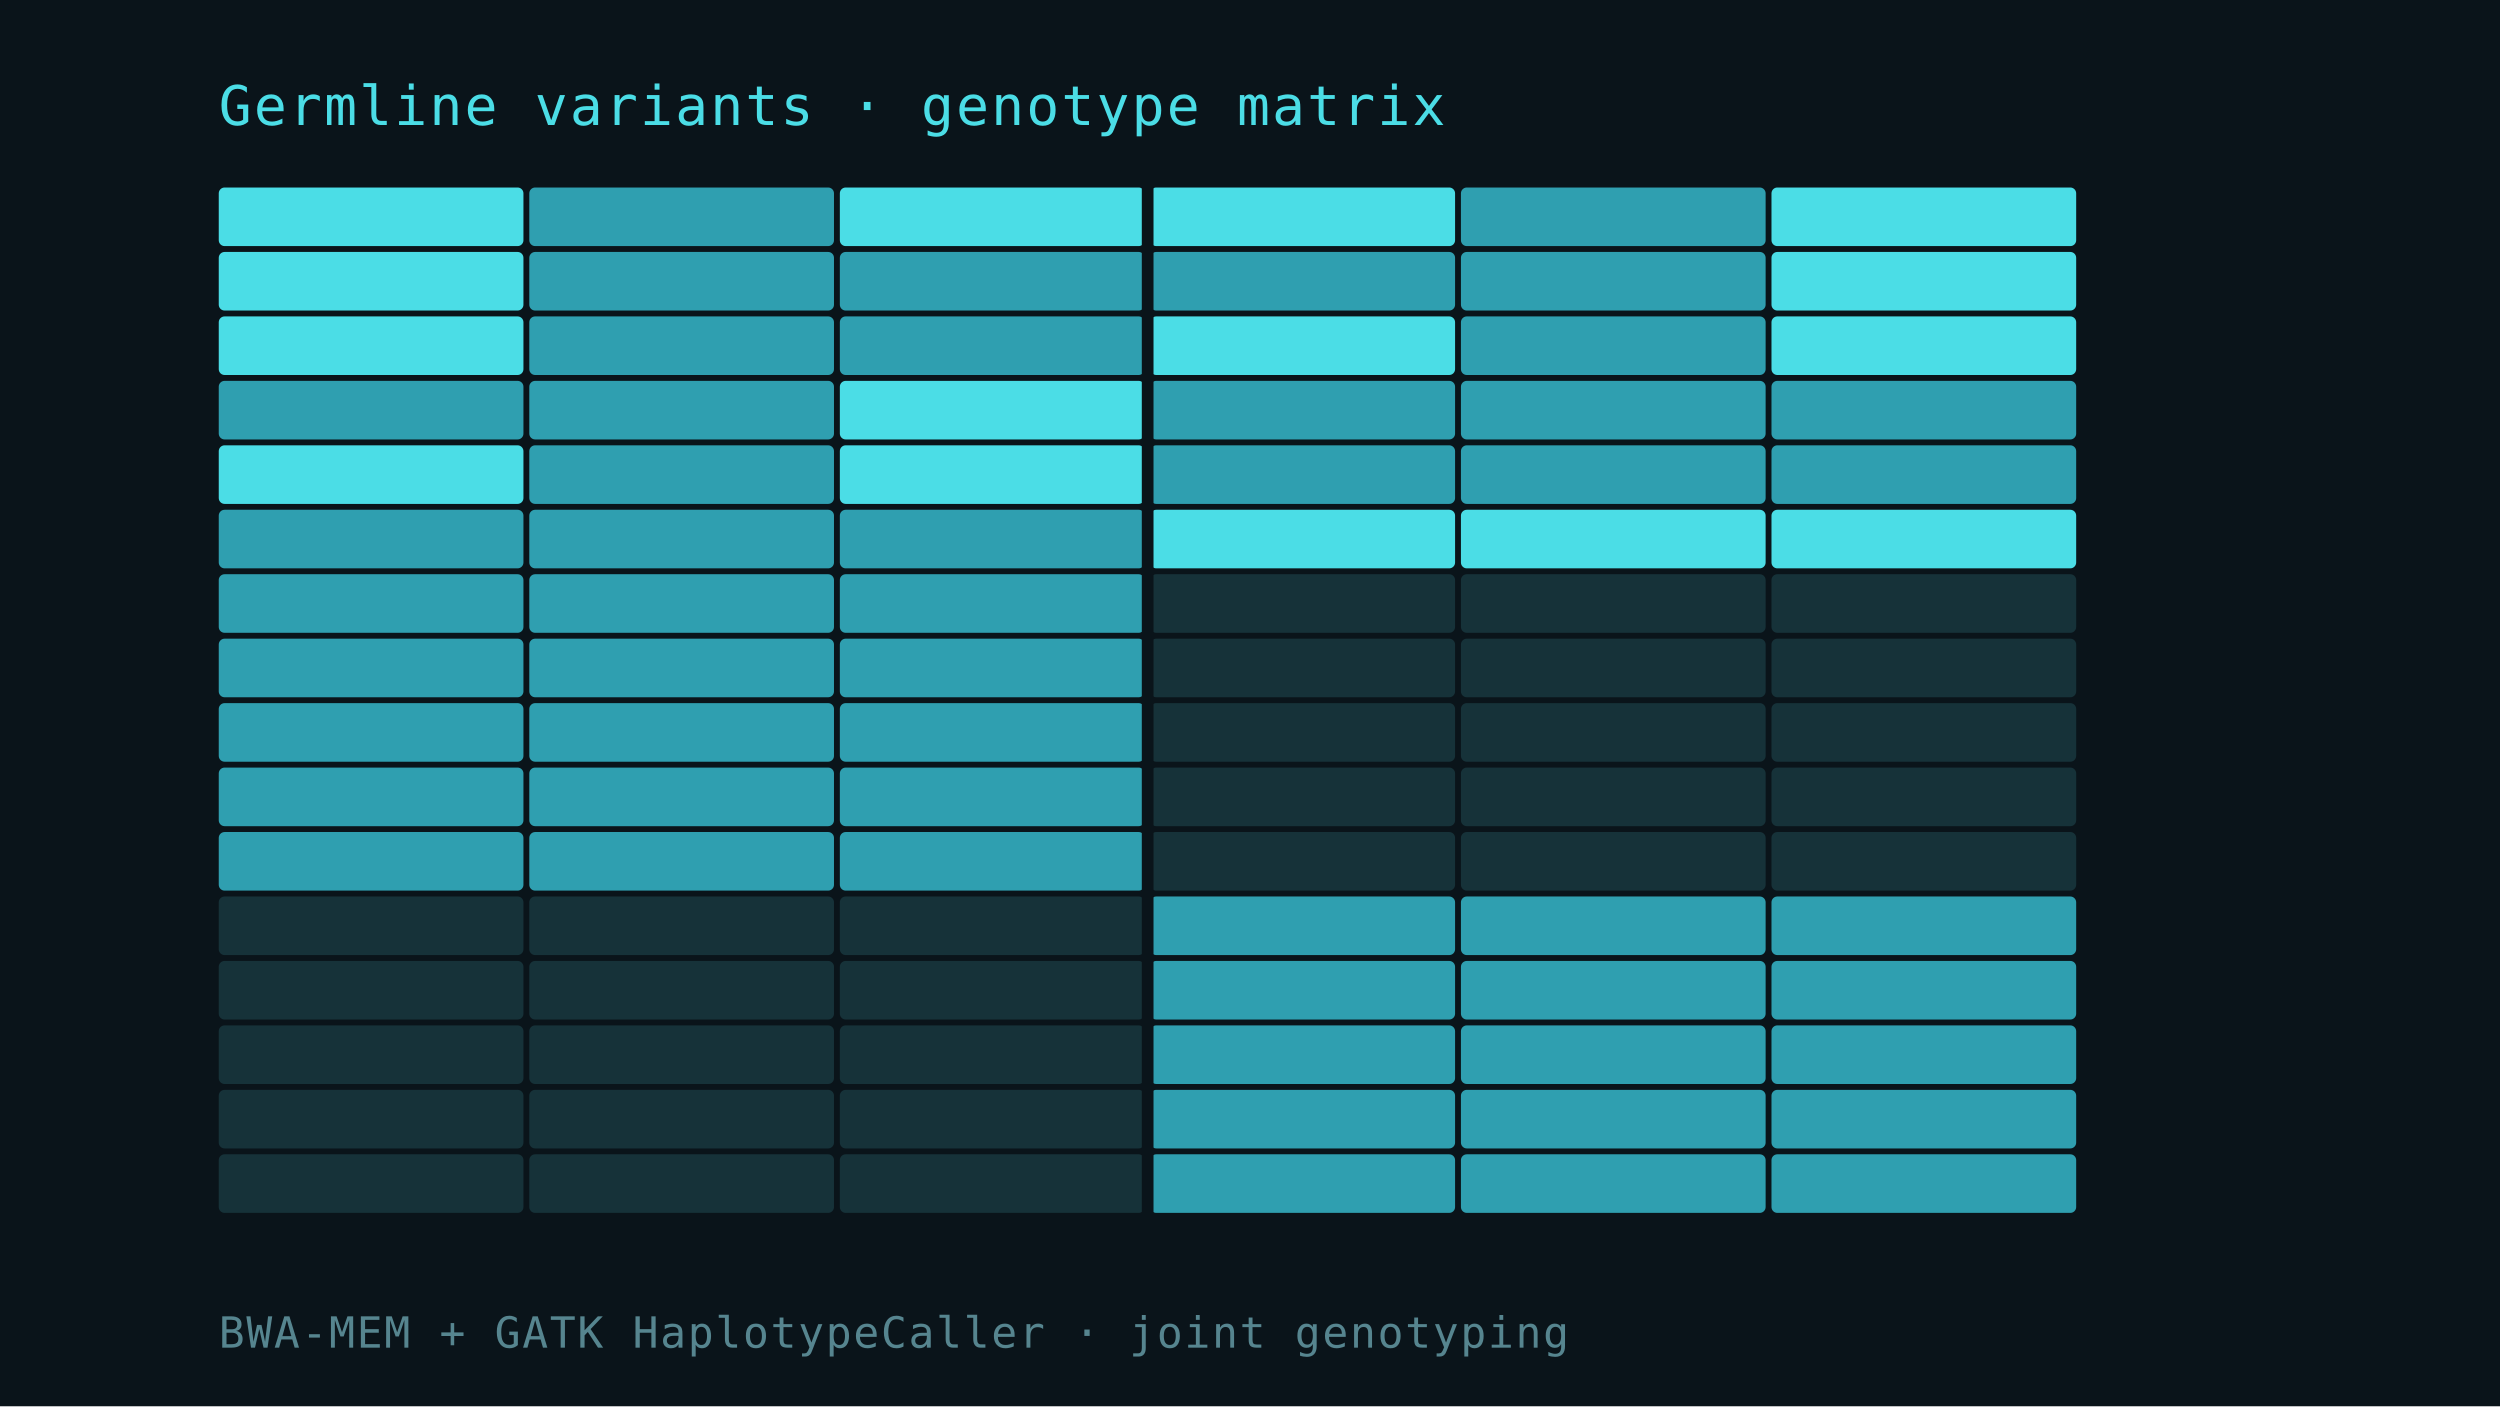
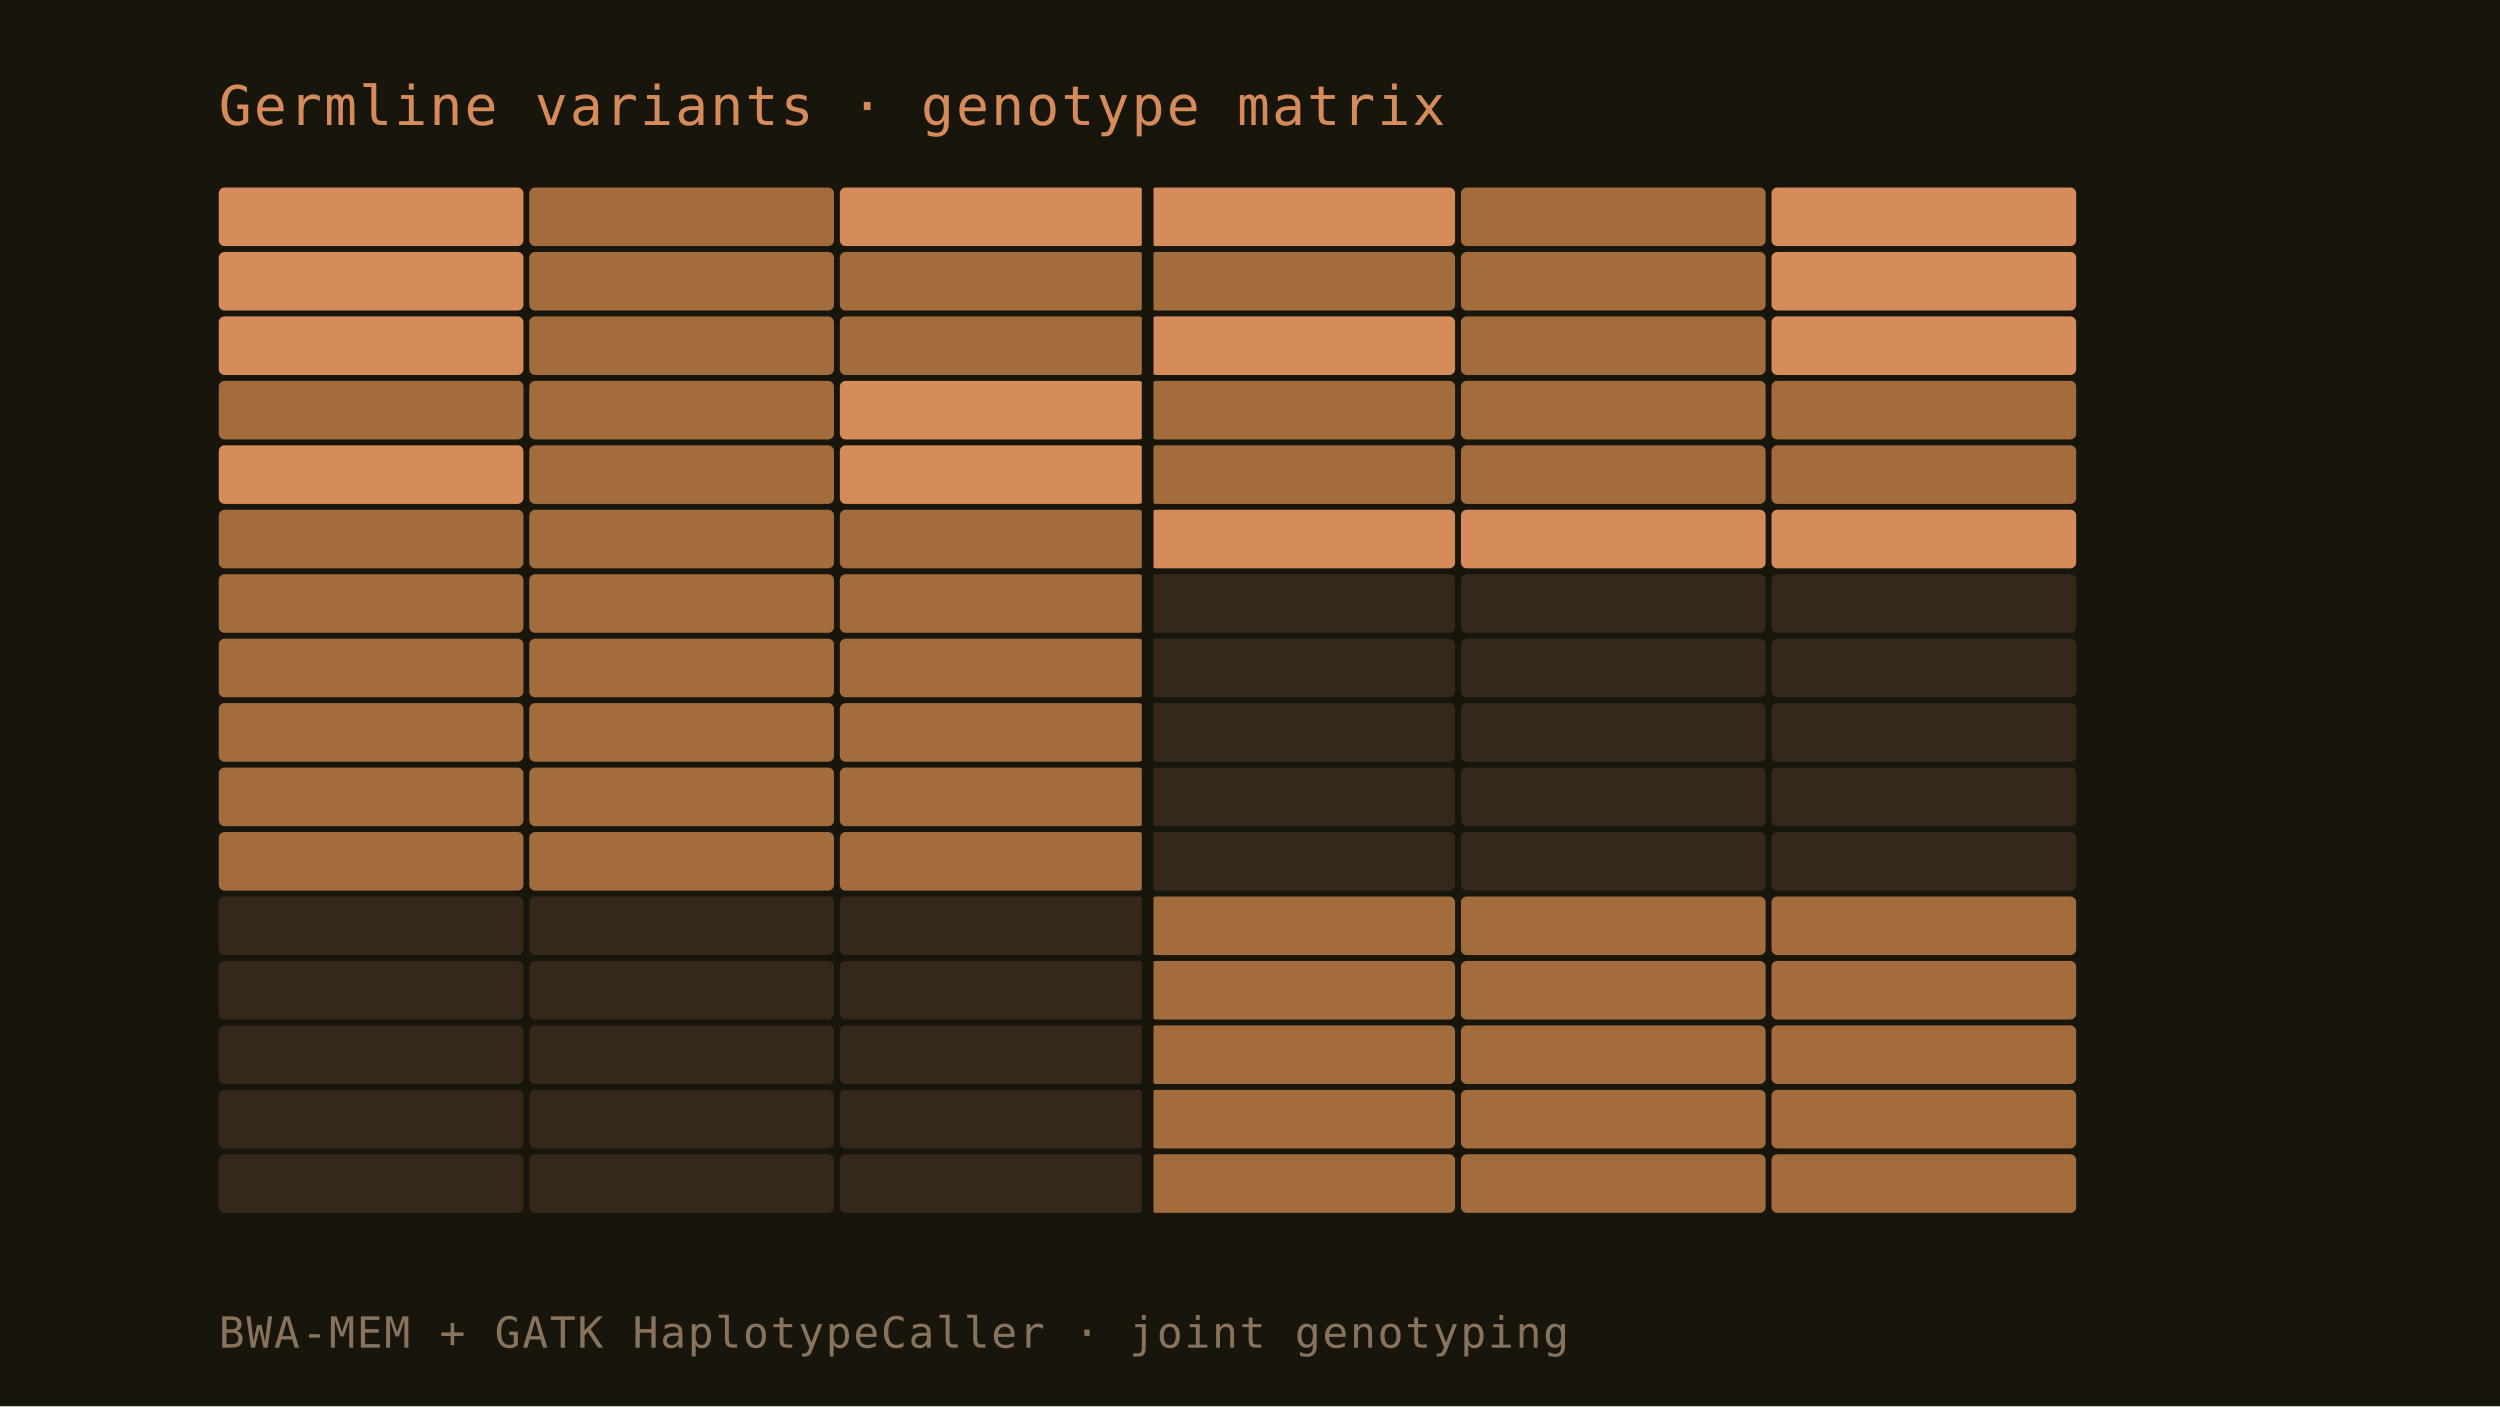
<svg xmlns="http://www.w3.org/2000/svg" viewBox="0 0 640 360" preserveAspectRatio="xMidYMid slice" role="img" aria-label="Germline variant calling genotype heatmap thumbnail">
  <defs>
    <style>
-       .bg { fill: #0A141A; }
-       .label { font-family: "JetBrains Mono", ui-monospace, "SF Mono", Menlo, monospace; font-size: 14px; fill: #4BDDE6; letter-spacing: 0.04em; }
-       .label-dim { font-family: "JetBrains Mono", ui-monospace, "SF Mono", Menlo, monospace; font-size: 11px; fill: #56858F; letter-spacing: 0.04em; }
+       .bg { fill: #18150C; }
+       .label { font-family: "JetBrains Mono", ui-monospace, "SF Mono", Menlo, monospace; font-size: 14px; fill: #D68B5B; letter-spacing: 0.04em; }
+       .label-dim { font-family: "JetBrains Mono", ui-monospace, "SF Mono", Menlo, monospace; font-size: 11px; fill: #89735C; letter-spacing: 0.04em; }
    </style>
  </defs>
  <rect class="bg" width="640" height="360" />
  <g>
-     <rect x="56.0" y="48.0" width="78" height="15" rx="1.5" fill="#4BDDE6" />
-     <rect x="135.5" y="48.0" width="78" height="15" rx="1.5" fill="#2F9FB0" />
-     <rect x="215.0" y="48.0" width="78" height="15" rx="1.5" fill="#4BDDE6" />
-     <rect x="294.5" y="48.0" width="78" height="15" rx="1.5" fill="#4BDDE6" />
-     <rect x="374.0" y="48.0" width="78" height="15" rx="1.5" fill="#2F9FB0" />
-     <rect x="453.5" y="48.0" width="78" height="15" rx="1.5" fill="#4BDDE6" />
-     <rect x="56.0" y="64.5" width="78" height="15" rx="1.5" fill="#4BDDE6" />
-     <rect x="135.5" y="64.5" width="78" height="15" rx="1.5" fill="#2F9FB0" />
-     <rect x="215.0" y="64.5" width="78" height="15" rx="1.5" fill="#2F9FB0" />
-     <rect x="294.5" y="64.5" width="78" height="15" rx="1.5" fill="#2F9FB0" />
-     <rect x="374.0" y="64.5" width="78" height="15" rx="1.5" fill="#2F9FB0" />
-     <rect x="453.5" y="64.5" width="78" height="15" rx="1.5" fill="#4BDDE6" />
-     <rect x="56.0" y="81.0" width="78" height="15" rx="1.5" fill="#4BDDE6" />
-     <rect x="135.5" y="81.0" width="78" height="15" rx="1.5" fill="#2F9FB0" />
-     <rect x="215.0" y="81.0" width="78" height="15" rx="1.5" fill="#2F9FB0" />
-     <rect x="294.5" y="81.0" width="78" height="15" rx="1.5" fill="#4BDDE6" />
-     <rect x="374.0" y="81.0" width="78" height="15" rx="1.5" fill="#2F9FB0" />
-     <rect x="453.5" y="81.0" width="78" height="15" rx="1.5" fill="#4BDDE6" />
-     <rect x="56.0" y="97.5" width="78" height="15" rx="1.5" fill="#2F9FB0" />
-     <rect x="135.5" y="97.5" width="78" height="15" rx="1.5" fill="#2F9FB0" />
-     <rect x="215.0" y="97.5" width="78" height="15" rx="1.5" fill="#4BDDE6" />
-     <rect x="294.5" y="97.5" width="78" height="15" rx="1.5" fill="#2F9FB0" />
-     <rect x="374.0" y="97.5" width="78" height="15" rx="1.5" fill="#2F9FB0" />
-     <rect x="453.5" y="97.5" width="78" height="15" rx="1.5" fill="#2F9FB0" />
-     <rect x="56.0" y="114.0" width="78" height="15" rx="1.5" fill="#4BDDE6" />
-     <rect x="135.5" y="114.0" width="78" height="15" rx="1.5" fill="#2F9FB0" />
-     <rect x="215.0" y="114.0" width="78" height="15" rx="1.5" fill="#4BDDE6" />
-     <rect x="294.5" y="114.0" width="78" height="15" rx="1.5" fill="#2F9FB0" />
-     <rect x="374.0" y="114.0" width="78" height="15" rx="1.5" fill="#2F9FB0" />
-     <rect x="453.5" y="114.0" width="78" height="15" rx="1.5" fill="#2F9FB0" />
-     <rect x="56.0" y="130.5" width="78" height="15" rx="1.5" fill="#2F9FB0" />
-     <rect x="135.5" y="130.5" width="78" height="15" rx="1.5" fill="#2F9FB0" />
-     <rect x="215.0" y="130.5" width="78" height="15" rx="1.5" fill="#2F9FB0" />
-     <rect x="294.5" y="130.5" width="78" height="15" rx="1.5" fill="#4BDDE6" />
-     <rect x="374.0" y="130.5" width="78" height="15" rx="1.5" fill="#4BDDE6" />
-     <rect x="453.5" y="130.5" width="78" height="15" rx="1.5" fill="#4BDDE6" />
-     <rect x="56.0" y="147.0" width="78" height="15" rx="1.5" fill="#2F9FB0" />
-     <rect x="135.5" y="147.0" width="78" height="15" rx="1.5" fill="#2F9FB0" />
-     <rect x="215.0" y="147.0" width="78" height="15" rx="1.5" fill="#2F9FB0" />
-     <rect x="294.5" y="147.0" width="78" height="15" rx="1.5" fill="#163239" />
-     <rect x="374.0" y="147.0" width="78" height="15" rx="1.5" fill="#163239" />
-     <rect x="453.5" y="147.0" width="78" height="15" rx="1.5" fill="#163239" />
-     <rect x="56.0" y="163.5" width="78" height="15" rx="1.5" fill="#2F9FB0" />
-     <rect x="135.5" y="163.5" width="78" height="15" rx="1.5" fill="#2F9FB0" />
-     <rect x="215.0" y="163.5" width="78" height="15" rx="1.5" fill="#2F9FB0" />
-     <rect x="294.5" y="163.5" width="78" height="15" rx="1.5" fill="#163239" />
-     <rect x="374.0" y="163.5" width="78" height="15" rx="1.5" fill="#163239" />
-     <rect x="453.5" y="163.5" width="78" height="15" rx="1.5" fill="#163239" />
-     <rect x="56.0" y="180.0" width="78" height="15" rx="1.5" fill="#2F9FB0" />
-     <rect x="135.5" y="180.0" width="78" height="15" rx="1.5" fill="#2F9FB0" />
-     <rect x="215.0" y="180.0" width="78" height="15" rx="1.5" fill="#2F9FB0" />
-     <rect x="294.5" y="180.0" width="78" height="15" rx="1.5" fill="#163239" />
-     <rect x="374.0" y="180.0" width="78" height="15" rx="1.5" fill="#163239" />
-     <rect x="453.5" y="180.0" width="78" height="15" rx="1.5" fill="#163239" />
-     <rect x="56.0" y="196.5" width="78" height="15" rx="1.5" fill="#2F9FB0" />
-     <rect x="135.5" y="196.5" width="78" height="15" rx="1.5" fill="#2F9FB0" />
-     <rect x="215.0" y="196.5" width="78" height="15" rx="1.5" fill="#2F9FB0" />
-     <rect x="294.5" y="196.5" width="78" height="15" rx="1.5" fill="#163239" />
-     <rect x="374.0" y="196.5" width="78" height="15" rx="1.5" fill="#163239" />
-     <rect x="453.5" y="196.5" width="78" height="15" rx="1.5" fill="#163239" />
-     <rect x="56.0" y="213.0" width="78" height="15" rx="1.5" fill="#2F9FB0" />
-     <rect x="135.5" y="213.0" width="78" height="15" rx="1.5" fill="#2F9FB0" />
-     <rect x="215.0" y="213.0" width="78" height="15" rx="1.5" fill="#2F9FB0" />
-     <rect x="294.5" y="213.0" width="78" height="15" rx="1.5" fill="#163239" />
-     <rect x="374.0" y="213.0" width="78" height="15" rx="1.5" fill="#163239" />
-     <rect x="453.5" y="213.0" width="78" height="15" rx="1.5" fill="#163239" />
-     <rect x="56.0" y="229.5" width="78" height="15" rx="1.5" fill="#163239" />
-     <rect x="135.5" y="229.5" width="78" height="15" rx="1.5" fill="#163239" />
-     <rect x="215.0" y="229.5" width="78" height="15" rx="1.5" fill="#163239" />
-     <rect x="294.5" y="229.5" width="78" height="15" rx="1.5" fill="#2F9FB0" />
-     <rect x="374.0" y="229.5" width="78" height="15" rx="1.5" fill="#2F9FB0" />
-     <rect x="453.5" y="229.5" width="78" height="15" rx="1.5" fill="#2F9FB0" />
-     <rect x="56.0" y="246.0" width="78" height="15" rx="1.5" fill="#163239" />
-     <rect x="135.5" y="246.0" width="78" height="15" rx="1.5" fill="#163239" />
-     <rect x="215.0" y="246.0" width="78" height="15" rx="1.5" fill="#163239" />
-     <rect x="294.5" y="246.0" width="78" height="15" rx="1.5" fill="#2F9FB0" />
-     <rect x="374.0" y="246.0" width="78" height="15" rx="1.5" fill="#2F9FB0" />
-     <rect x="453.5" y="246.0" width="78" height="15" rx="1.5" fill="#2F9FB0" />
-     <rect x="56.0" y="262.5" width="78" height="15" rx="1.5" fill="#163239" />
-     <rect x="135.5" y="262.5" width="78" height="15" rx="1.5" fill="#163239" />
-     <rect x="215.0" y="262.5" width="78" height="15" rx="1.5" fill="#163239" />
-     <rect x="294.5" y="262.5" width="78" height="15" rx="1.5" fill="#2F9FB0" />
-     <rect x="374.0" y="262.5" width="78" height="15" rx="1.5" fill="#2F9FB0" />
-     <rect x="453.5" y="262.5" width="78" height="15" rx="1.5" fill="#2F9FB0" />
-     <rect x="56.0" y="279.0" width="78" height="15" rx="1.5" fill="#163239" />
-     <rect x="135.5" y="279.0" width="78" height="15" rx="1.5" fill="#163239" />
-     <rect x="215.0" y="279.0" width="78" height="15" rx="1.5" fill="#163239" />
-     <rect x="294.5" y="279.0" width="78" height="15" rx="1.5" fill="#2F9FB0" />
-     <rect x="374.0" y="279.0" width="78" height="15" rx="1.5" fill="#2F9FB0" />
-     <rect x="453.5" y="279.0" width="78" height="15" rx="1.5" fill="#2F9FB0" />
-     <rect x="56.0" y="295.5" width="78" height="15" rx="1.5" fill="#163239" />
-     <rect x="135.5" y="295.5" width="78" height="15" rx="1.5" fill="#163239" />
-     <rect x="215.0" y="295.5" width="78" height="15" rx="1.5" fill="#163239" />
-     <rect x="294.5" y="295.5" width="78" height="15" rx="1.5" fill="#2F9FB0" />
-     <rect x="374.0" y="295.5" width="78" height="15" rx="1.5" fill="#2F9FB0" />
-     <rect x="453.5" y="295.5" width="78" height="15" rx="1.5" fill="#2F9FB0" />
+     <rect x="56.0" y="48.0" width="78" height="15" rx="1.5" fill="#D68B5B" />
+     <rect x="135.5" y="48.0" width="78" height="15" rx="1.5" fill="#A26C3D" />
+     <rect x="215.0" y="48.0" width="78" height="15" rx="1.5" fill="#D68B5B" />
+     <rect x="294.5" y="48.0" width="78" height="15" rx="1.5" fill="#D68B5B" />
+     <rect x="374.0" y="48.0" width="78" height="15" rx="1.5" fill="#A26C3D" />
+     <rect x="453.5" y="48.0" width="78" height="15" rx="1.5" fill="#D68B5B" />
+     <rect x="56.0" y="64.5" width="78" height="15" rx="1.5" fill="#D68B5B" />
+     <rect x="135.5" y="64.5" width="78" height="15" rx="1.5" fill="#A26C3D" />
+     <rect x="215.0" y="64.5" width="78" height="15" rx="1.5" fill="#A26C3D" />
+     <rect x="294.5" y="64.5" width="78" height="15" rx="1.5" fill="#A26C3D" />
+     <rect x="374.0" y="64.5" width="78" height="15" rx="1.5" fill="#A26C3D" />
+     <rect x="453.5" y="64.5" width="78" height="15" rx="1.5" fill="#D68B5B" />
+     <rect x="56.0" y="81.0" width="78" height="15" rx="1.5" fill="#D68B5B" />
+     <rect x="135.5" y="81.0" width="78" height="15" rx="1.5" fill="#A26C3D" />
+     <rect x="215.0" y="81.0" width="78" height="15" rx="1.5" fill="#A26C3D" />
+     <rect x="294.5" y="81.0" width="78" height="15" rx="1.5" fill="#D68B5B" />
+     <rect x="374.0" y="81.0" width="78" height="15" rx="1.5" fill="#A26C3D" />
+     <rect x="453.5" y="81.0" width="78" height="15" rx="1.5" fill="#D68B5B" />
+     <rect x="56.0" y="97.5" width="78" height="15" rx="1.5" fill="#A26C3D" />
+     <rect x="135.5" y="97.5" width="78" height="15" rx="1.5" fill="#A26C3D" />
+     <rect x="215.0" y="97.5" width="78" height="15" rx="1.5" fill="#D68B5B" />
+     <rect x="294.5" y="97.5" width="78" height="15" rx="1.5" fill="#A26C3D" />
+     <rect x="374.0" y="97.5" width="78" height="15" rx="1.5" fill="#A26C3D" />
+     <rect x="453.5" y="97.5" width="78" height="15" rx="1.5" fill="#A26C3D" />
+     <rect x="56.0" y="114.0" width="78" height="15" rx="1.5" fill="#D68B5B" />
+     <rect x="135.5" y="114.0" width="78" height="15" rx="1.5" fill="#A26C3D" />
+     <rect x="215.0" y="114.0" width="78" height="15" rx="1.5" fill="#D68B5B" />
+     <rect x="294.5" y="114.0" width="78" height="15" rx="1.5" fill="#A26C3D" />
+     <rect x="374.0" y="114.0" width="78" height="15" rx="1.5" fill="#A26C3D" />
+     <rect x="453.5" y="114.0" width="78" height="15" rx="1.5" fill="#A26C3D" />
+     <rect x="56.0" y="130.5" width="78" height="15" rx="1.5" fill="#A26C3D" />
+     <rect x="135.5" y="130.5" width="78" height="15" rx="1.5" fill="#A26C3D" />
+     <rect x="215.0" y="130.5" width="78" height="15" rx="1.5" fill="#A26C3D" />
+     <rect x="294.5" y="130.5" width="78" height="15" rx="1.5" fill="#D68B5B" />
+     <rect x="374.0" y="130.5" width="78" height="15" rx="1.5" fill="#D68B5B" />
+     <rect x="453.5" y="130.5" width="78" height="15" rx="1.5" fill="#D68B5B" />
+     <rect x="56.0" y="147.0" width="78" height="15" rx="1.5" fill="#A26C3D" />
+     <rect x="135.5" y="147.0" width="78" height="15" rx="1.5" fill="#A26C3D" />
+     <rect x="215.0" y="147.0" width="78" height="15" rx="1.5" fill="#A26C3D" />
+     <rect x="294.5" y="147.0" width="78" height="15" rx="1.5" fill="#35281A" />
+     <rect x="374.0" y="147.0" width="78" height="15" rx="1.5" fill="#35281A" />
+     <rect x="453.5" y="147.0" width="78" height="15" rx="1.5" fill="#35281A" />
+     <rect x="56.0" y="163.5" width="78" height="15" rx="1.5" fill="#A26C3D" />
+     <rect x="135.5" y="163.5" width="78" height="15" rx="1.5" fill="#A26C3D" />
+     <rect x="215.0" y="163.5" width="78" height="15" rx="1.5" fill="#A26C3D" />
+     <rect x="294.5" y="163.5" width="78" height="15" rx="1.5" fill="#35281A" />
+     <rect x="374.0" y="163.5" width="78" height="15" rx="1.5" fill="#35281A" />
+     <rect x="453.5" y="163.5" width="78" height="15" rx="1.5" fill="#35281A" />
+     <rect x="56.0" y="180.0" width="78" height="15" rx="1.5" fill="#A26C3D" />
+     <rect x="135.5" y="180.0" width="78" height="15" rx="1.5" fill="#A26C3D" />
+     <rect x="215.0" y="180.0" width="78" height="15" rx="1.5" fill="#A26C3D" />
+     <rect x="294.5" y="180.0" width="78" height="15" rx="1.5" fill="#35281A" />
+     <rect x="374.0" y="180.0" width="78" height="15" rx="1.5" fill="#35281A" />
+     <rect x="453.5" y="180.0" width="78" height="15" rx="1.5" fill="#35281A" />
+     <rect x="56.0" y="196.5" width="78" height="15" rx="1.5" fill="#A26C3D" />
+     <rect x="135.5" y="196.5" width="78" height="15" rx="1.5" fill="#A26C3D" />
+     <rect x="215.0" y="196.5" width="78" height="15" rx="1.5" fill="#A26C3D" />
+     <rect x="294.5" y="196.5" width="78" height="15" rx="1.5" fill="#35281A" />
+     <rect x="374.0" y="196.5" width="78" height="15" rx="1.5" fill="#35281A" />
+     <rect x="453.5" y="196.5" width="78" height="15" rx="1.5" fill="#35281A" />
+     <rect x="56.0" y="213.0" width="78" height="15" rx="1.5" fill="#A26C3D" />
+     <rect x="135.5" y="213.0" width="78" height="15" rx="1.5" fill="#A26C3D" />
+     <rect x="215.0" y="213.0" width="78" height="15" rx="1.5" fill="#A26C3D" />
+     <rect x="294.5" y="213.0" width="78" height="15" rx="1.5" fill="#35281A" />
+     <rect x="374.0" y="213.0" width="78" height="15" rx="1.5" fill="#35281A" />
+     <rect x="453.5" y="213.0" width="78" height="15" rx="1.5" fill="#35281A" />
+     <rect x="56.0" y="229.5" width="78" height="15" rx="1.5" fill="#35281A" />
+     <rect x="135.5" y="229.5" width="78" height="15" rx="1.5" fill="#35281A" />
+     <rect x="215.0" y="229.5" width="78" height="15" rx="1.5" fill="#35281A" />
+     <rect x="294.5" y="229.5" width="78" height="15" rx="1.5" fill="#A26C3D" />
+     <rect x="374.0" y="229.5" width="78" height="15" rx="1.5" fill="#A26C3D" />
+     <rect x="453.5" y="229.5" width="78" height="15" rx="1.5" fill="#A26C3D" />
+     <rect x="56.0" y="246.0" width="78" height="15" rx="1.5" fill="#35281A" />
+     <rect x="135.5" y="246.0" width="78" height="15" rx="1.5" fill="#35281A" />
+     <rect x="215.0" y="246.0" width="78" height="15" rx="1.5" fill="#35281A" />
+     <rect x="294.5" y="246.0" width="78" height="15" rx="1.5" fill="#A26C3D" />
+     <rect x="374.0" y="246.0" width="78" height="15" rx="1.5" fill="#A26C3D" />
+     <rect x="453.5" y="246.0" width="78" height="15" rx="1.5" fill="#A26C3D" />
+     <rect x="56.0" y="262.5" width="78" height="15" rx="1.5" fill="#35281A" />
+     <rect x="135.5" y="262.5" width="78" height="15" rx="1.5" fill="#35281A" />
+     <rect x="215.0" y="262.5" width="78" height="15" rx="1.5" fill="#35281A" />
+     <rect x="294.5" y="262.5" width="78" height="15" rx="1.5" fill="#A26C3D" />
+     <rect x="374.0" y="262.5" width="78" height="15" rx="1.5" fill="#A26C3D" />
+     <rect x="453.5" y="262.5" width="78" height="15" rx="1.5" fill="#A26C3D" />
+     <rect x="56.0" y="279.0" width="78" height="15" rx="1.5" fill="#35281A" />
+     <rect x="135.5" y="279.0" width="78" height="15" rx="1.5" fill="#35281A" />
+     <rect x="215.0" y="279.0" width="78" height="15" rx="1.5" fill="#35281A" />
+     <rect x="294.5" y="279.0" width="78" height="15" rx="1.5" fill="#A26C3D" />
+     <rect x="374.0" y="279.0" width="78" height="15" rx="1.5" fill="#A26C3D" />
+     <rect x="453.5" y="279.0" width="78" height="15" rx="1.5" fill="#A26C3D" />
+     <rect x="56.0" y="295.5" width="78" height="15" rx="1.5" fill="#35281A" />
+     <rect x="135.5" y="295.5" width="78" height="15" rx="1.5" fill="#35281A" />
+     <rect x="215.0" y="295.5" width="78" height="15" rx="1.5" fill="#35281A" />
+     <rect x="294.5" y="295.5" width="78" height="15" rx="1.5" fill="#A26C3D" />
+     <rect x="374.0" y="295.5" width="78" height="15" rx="1.5" fill="#A26C3D" />
+     <rect x="453.5" y="295.5" width="78" height="15" rx="1.5" fill="#A26C3D" />
  </g>
-   <line x1="293.8" y1="42" x2="293.8" y2="314.5" stroke="#0A141A" stroke-width="3" />
+   <line x1="293.8" y1="42" x2="293.8" y2="314.5" stroke="#18150C" stroke-width="3" />
  <text class="label" x="56" y="32">Germline variants · genotype matrix</text>
  <text class="label-dim" x="56" y="345">BWA-MEM + GATK HaplotypeCaller · joint genotyping</text>
</svg>
